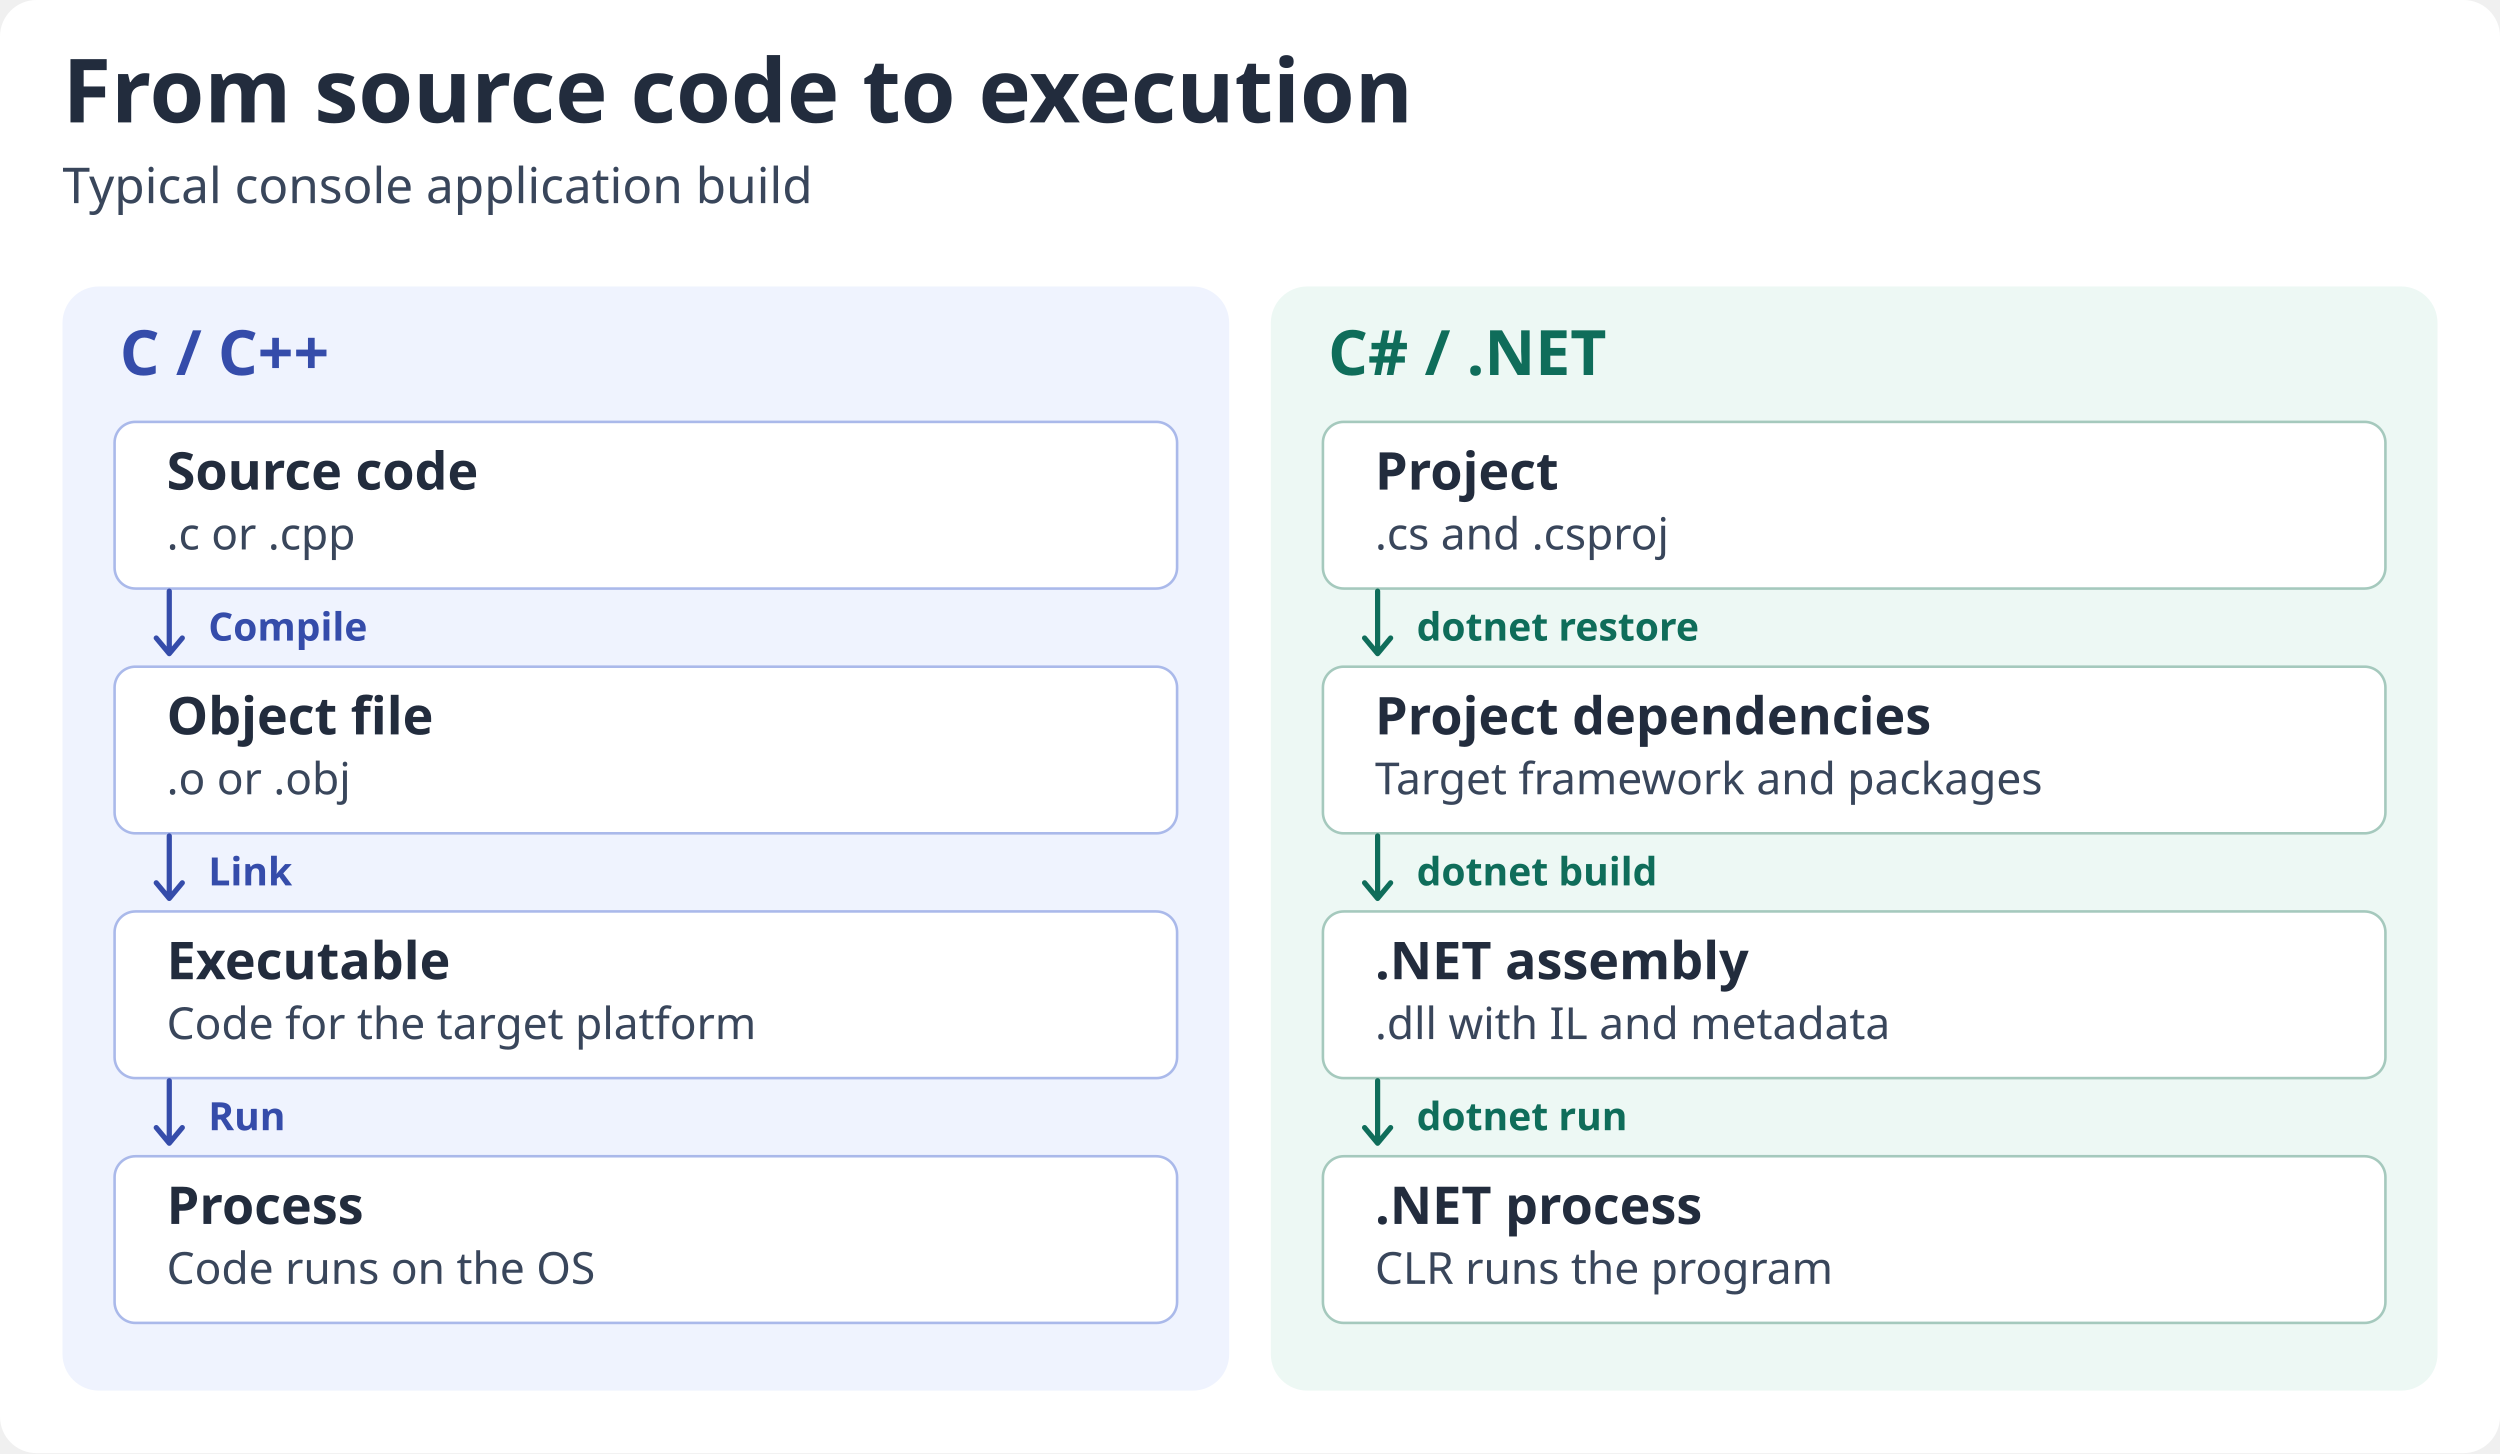
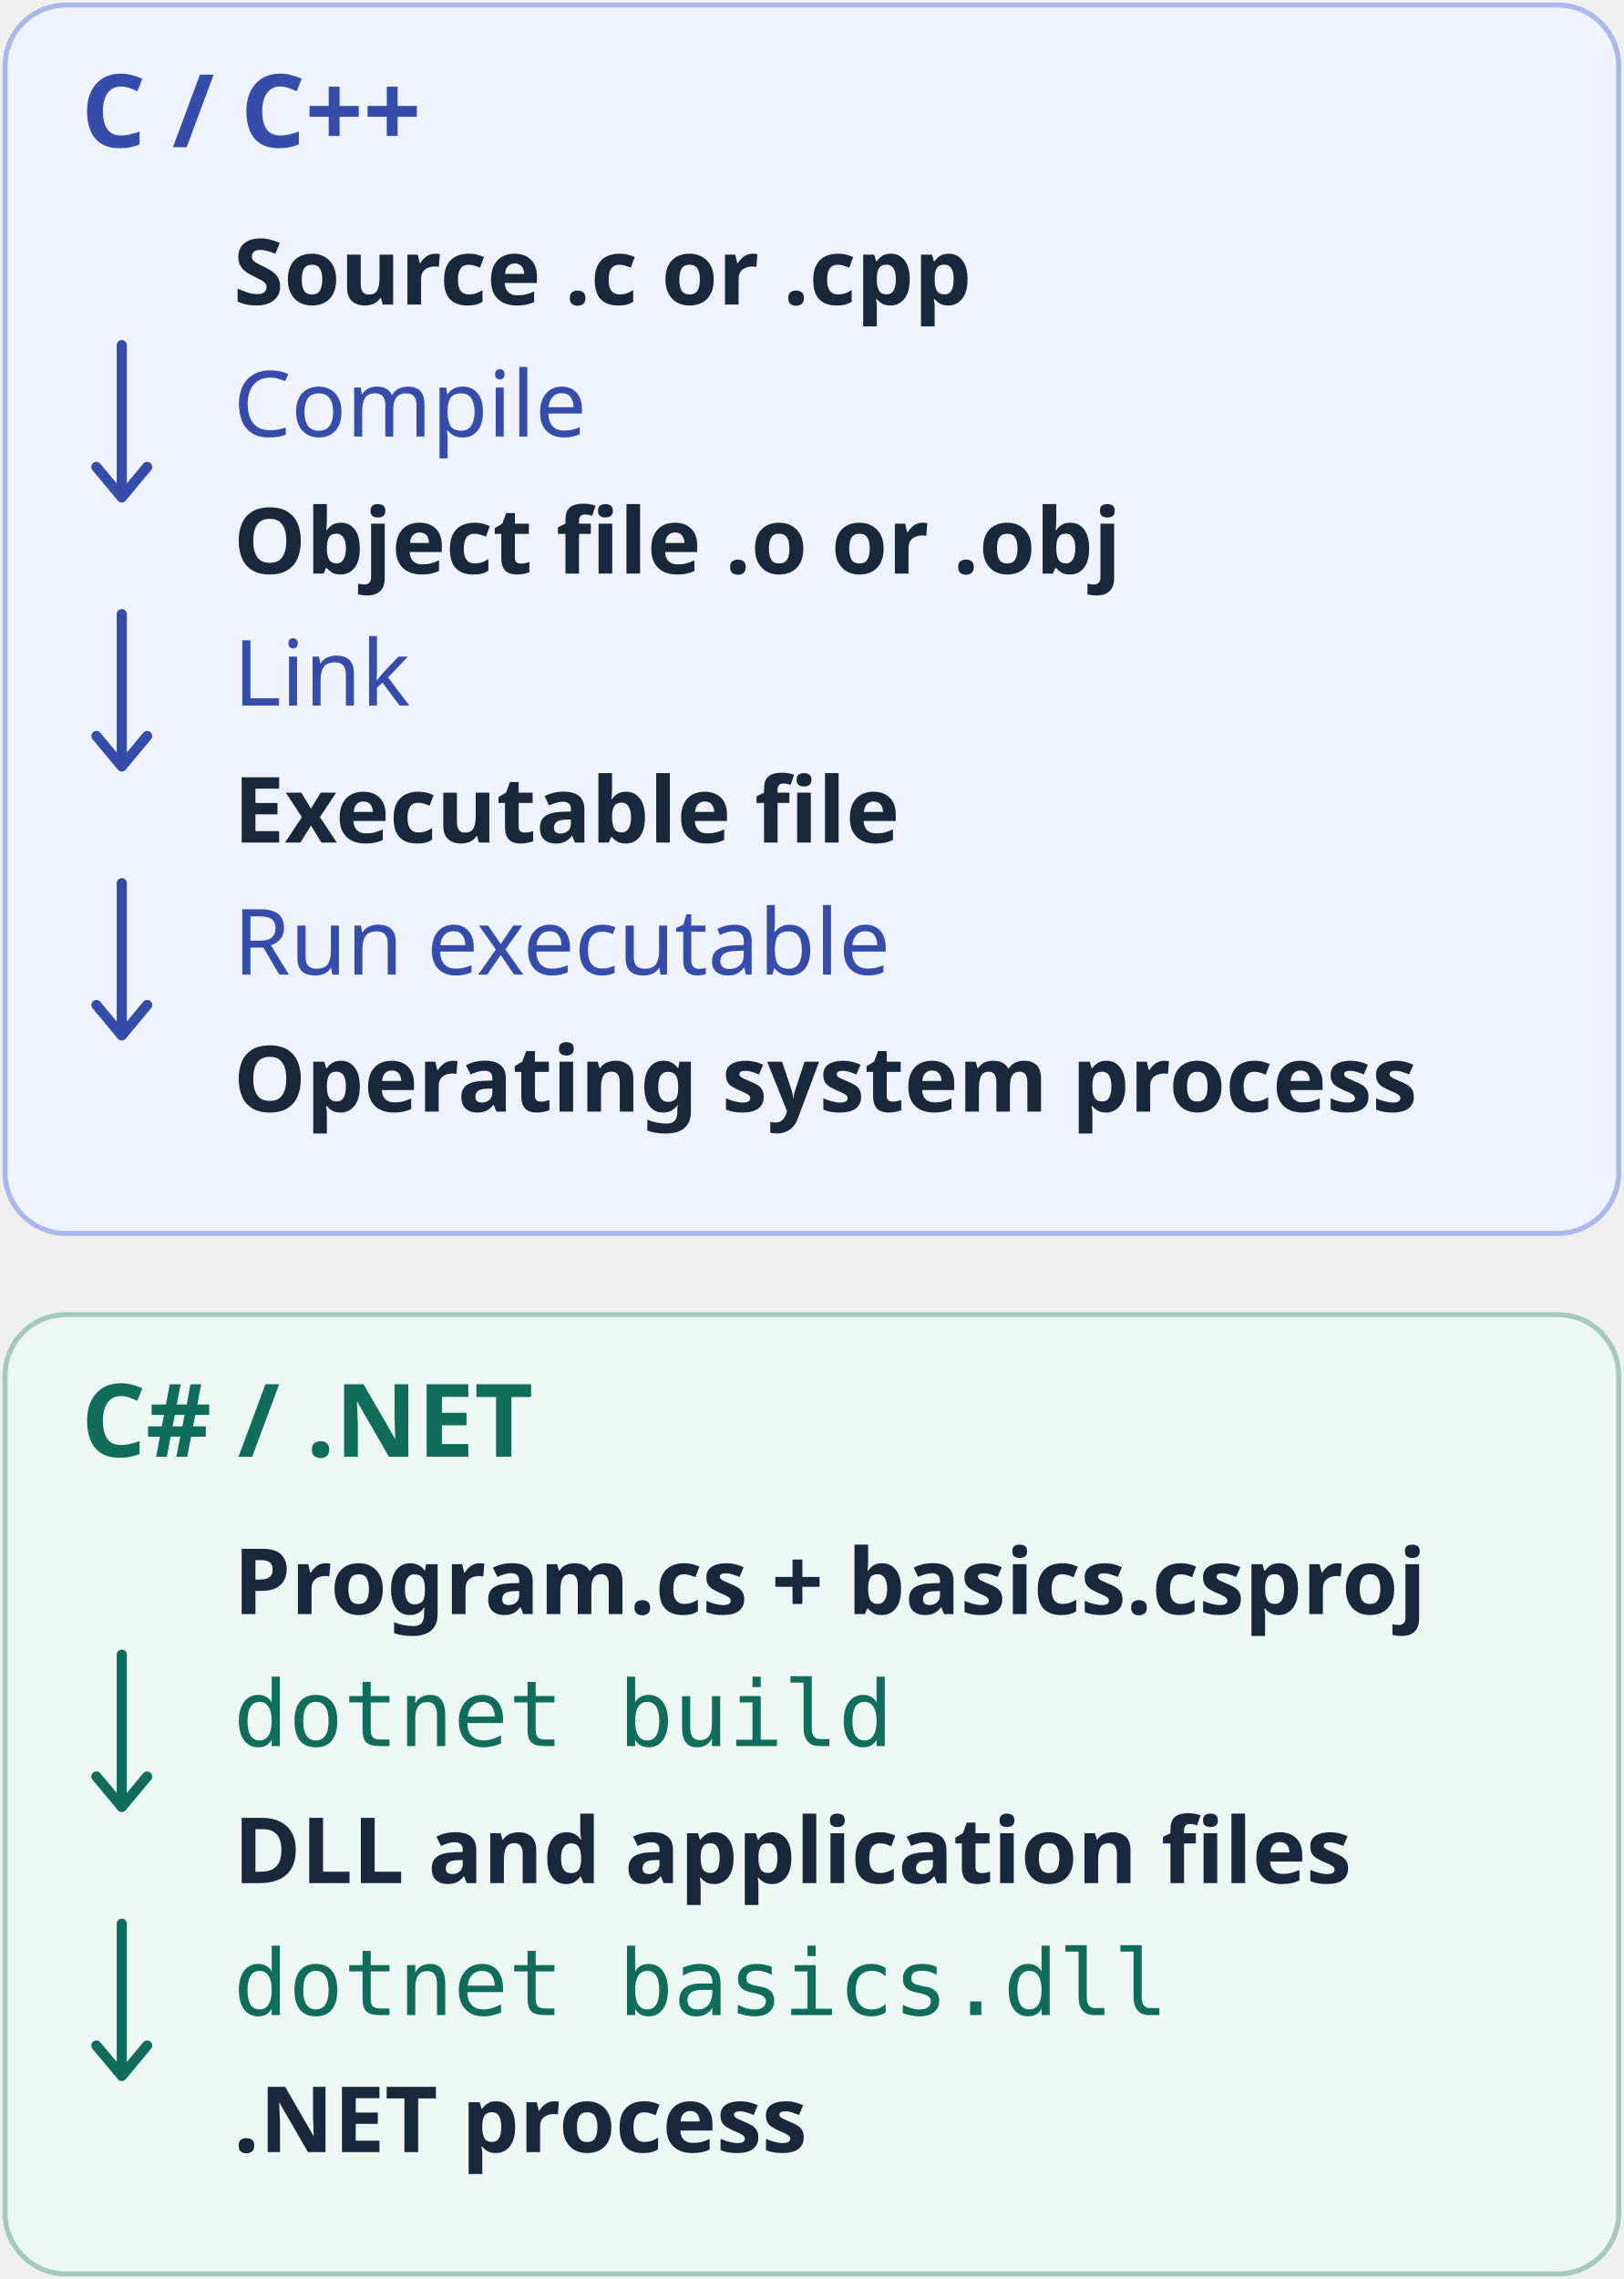
- <svg xmlns="http://www.w3.org/2000/svg" width="960" height="558" viewBox="0 0 960 558" role="img" aria-labelledby="title desc">
-   <rect width="960" height="558" rx="14" fill="#fff" />
-   <g font-family="system-ui, sans-serif" fill="#222c3d">
-     <text x="24" y="47" font-size="34" font-weight="700">From source code to execution</text>
-     <text x="24" y="78" font-size="19" fill="#39465b">Typical console application build</text>
-     <g transform="translate(24 110)">
-       <rect width="448" height="424" rx="14" fill="#eff3fe" />
-       <text x="22" y="34" font-size="24" font-weight="700" fill="#354caa">C / C++</text>
-       <rect x="20" y="52" width="408" height="64" rx="8" fill="#fff" stroke="#aab9ea" />
-       <text x="40" y="78" font-size="20" font-weight="600">Source code</text>
-       <text x="40" y="101" font-size="17" fill="#39465b">.c or .cpp</text>
-       <path d="M41 117v24m-5-6 5 6 5-6" fill="none" stroke="#354caa" stroke-width="2" stroke-linejoin="round" stroke-linecap="round" />
-       <text x="56" y="136" font-size="15" font-weight="600" fill="#354caa">Compile</text>
-       <rect x="20" y="146" width="408" height="64" rx="8" fill="#fff" stroke="#aab9ea" />
-       <text x="40" y="172" font-size="20" font-weight="600">Object file</text>
-       <text x="40" y="195" font-size="17" fill="#39465b">.o or .obj</text>
-       <path d="M41 211v24m-5-6 5 6 5-6" fill="none" stroke="#354caa" stroke-width="2" stroke-linejoin="round" stroke-linecap="round" />
-       <text x="56" y="230" font-size="15" font-weight="600" fill="#354caa">Link</text>
-       <rect x="20" y="240" width="408" height="64" rx="8" fill="#fff" stroke="#aab9ea" />
-       <text x="40" y="266" font-size="20" font-weight="600">Executable</text>
-       <text x="40" y="289" font-size="17" fill="#39465b">Code for the target platform</text>
-       <path d="M41 305v24m-5-6 5 6 5-6" fill="none" stroke="#354caa" stroke-width="2" stroke-linejoin="round" stroke-linecap="round" />
-       <text x="56" y="324" font-size="15" font-weight="600" fill="#354caa">Run</text>
-       <rect x="20" y="334" width="408" height="64" rx="8" fill="#fff" stroke="#aab9ea" />
-       <text x="40" y="360" font-size="20" font-weight="600">Process</text>
-       <text x="40" y="383" font-size="17" fill="#39465b">Code runs on the OS</text>
+ <svg xmlns="http://www.w3.org/2000/svg" width="320" height="449" viewBox="0 0 320 449" role="img" aria-labelledby="title desc">
+   <g font-family="system-ui, sans-serif" font-size="18" fill="#18273a">
+     <rect x="1" y="1" width="318" height="242" rx="12" fill="#eff3fe" stroke="#aab9ea" />
+     <text x="16" y="29" font-size="20" font-weight="700" fill="#354caa">C / C++</text>
+     <g font-weight="600">
+       <text x="46" y="60">Source .c or .cpp</text>
+       <text x="46" y="113">Object file .o or .obj</text>
+       <text x="46" y="166">Executable file</text>
+       <text x="46" y="219">Operating system process</text>
    </g>
-     <g transform="translate(488 110)">
-       <rect width="448" height="424" rx="14" fill="#edf8f4" />
-       <text x="22" y="34" font-size="24" font-weight="700" fill="#0f6d5a">C# / .NET</text>
-       <rect x="20" y="52" width="408" height="64" rx="8" fill="#fff" stroke="#a5c9bd" />
-       <text x="40" y="78" font-size="20" font-weight="600">Project</text>
-       <text x="40" y="101" font-size="17" fill="#39465b">.cs and .csproj</text>
-       <path d="M41 117v24m-5-6 5 6 5-6" fill="none" stroke="#0f6d5a" stroke-width="2" stroke-linejoin="round" stroke-linecap="round" />
-       <text x="56" y="136" font-size="15" font-weight="600" fill="#0f6d5a">dotnet restore</text>
-       <rect x="20" y="146" width="408" height="64" rx="8" fill="#fff" stroke="#a5c9bd" />
-       <text x="40" y="172" font-size="20" font-weight="600">Project dependencies</text>
-       <text x="40" y="195" font-size="17" fill="#39465b">Target framework and packages</text>
-       <path d="M41 211v24m-5-6 5 6 5-6" fill="none" stroke="#0f6d5a" stroke-width="2" stroke-linejoin="round" stroke-linecap="round" />
-       <text x="56" y="230" font-size="15" font-weight="600" fill="#0f6d5a">dotnet build</text>
-       <rect x="20" y="240" width="408" height="64" rx="8" fill="#fff" stroke="#a5c9bd" />
-       <text x="40" y="266" font-size="20" font-weight="600">.NET assembly</text>
-       <text x="40" y="289" font-size="17" fill="#39465b">.dll with IL and metadata</text>
-       <path d="M41 305v24m-5-6 5 6 5-6" fill="none" stroke="#0f6d5a" stroke-width="2" stroke-linejoin="round" stroke-linecap="round" />
-       <text x="56" y="324" font-size="15" font-weight="600" fill="#0f6d5a">dotnet run</text>
-       <rect x="20" y="334" width="408" height="64" rx="8" fill="#fff" stroke="#a5c9bd" />
-       <text x="40" y="360" font-size="20" font-weight="600">.NET process</text>
-       <text x="40" y="383" font-size="17" fill="#39465b">CLR runs the program</text>
+     <path d="M24 68v30m-5-6 5 6 5-6 M24 121v30m-5-6 5 6 5-6 M24 174v30m-5-6 5 6 5-6" fill="none" stroke="#354caa" stroke-width="2" stroke-linecap="round" stroke-linejoin="round" />
+     <g fill="#354caa">
+       <text x="46" y="86">Compile</text>
+       <text x="46" y="139">Link</text>
+       <text x="46" y="192">Run executable</text>
+     </g>
+     <g transform="translate(0 258)">
+       <rect x="1" y="1" width="318" height="189" rx="12" fill="#edf8f4" stroke="#a5c9bd" />
+       <text x="16" y="29" font-size="20" font-weight="700" fill="#0f6d5a">C# / .NET</text>
+       <g font-weight="600">
+         <text x="46" y="60">Program.cs + basics.csproj</text>
+         <text x="46" y="113">DLL and application files</text>
+         <text x="46" y="166">.NET process</text>
+       </g>
+       <path d="M24 68v30m-5-6 5 6 5-6 M24 121v30m-5-6 5 6 5-6" fill="none" stroke="#0f6d5a" stroke-width="2" stroke-linecap="round" stroke-linejoin="round" />
+       <g fill="#0f6d5a" font-family="ui-monospace, monospace">
+         <text x="46" y="86">dotnet build</text>
+         <text x="46" y="139">dotnet basics.dll</text>
+       </g>
    </g>
  </g>
</svg>
